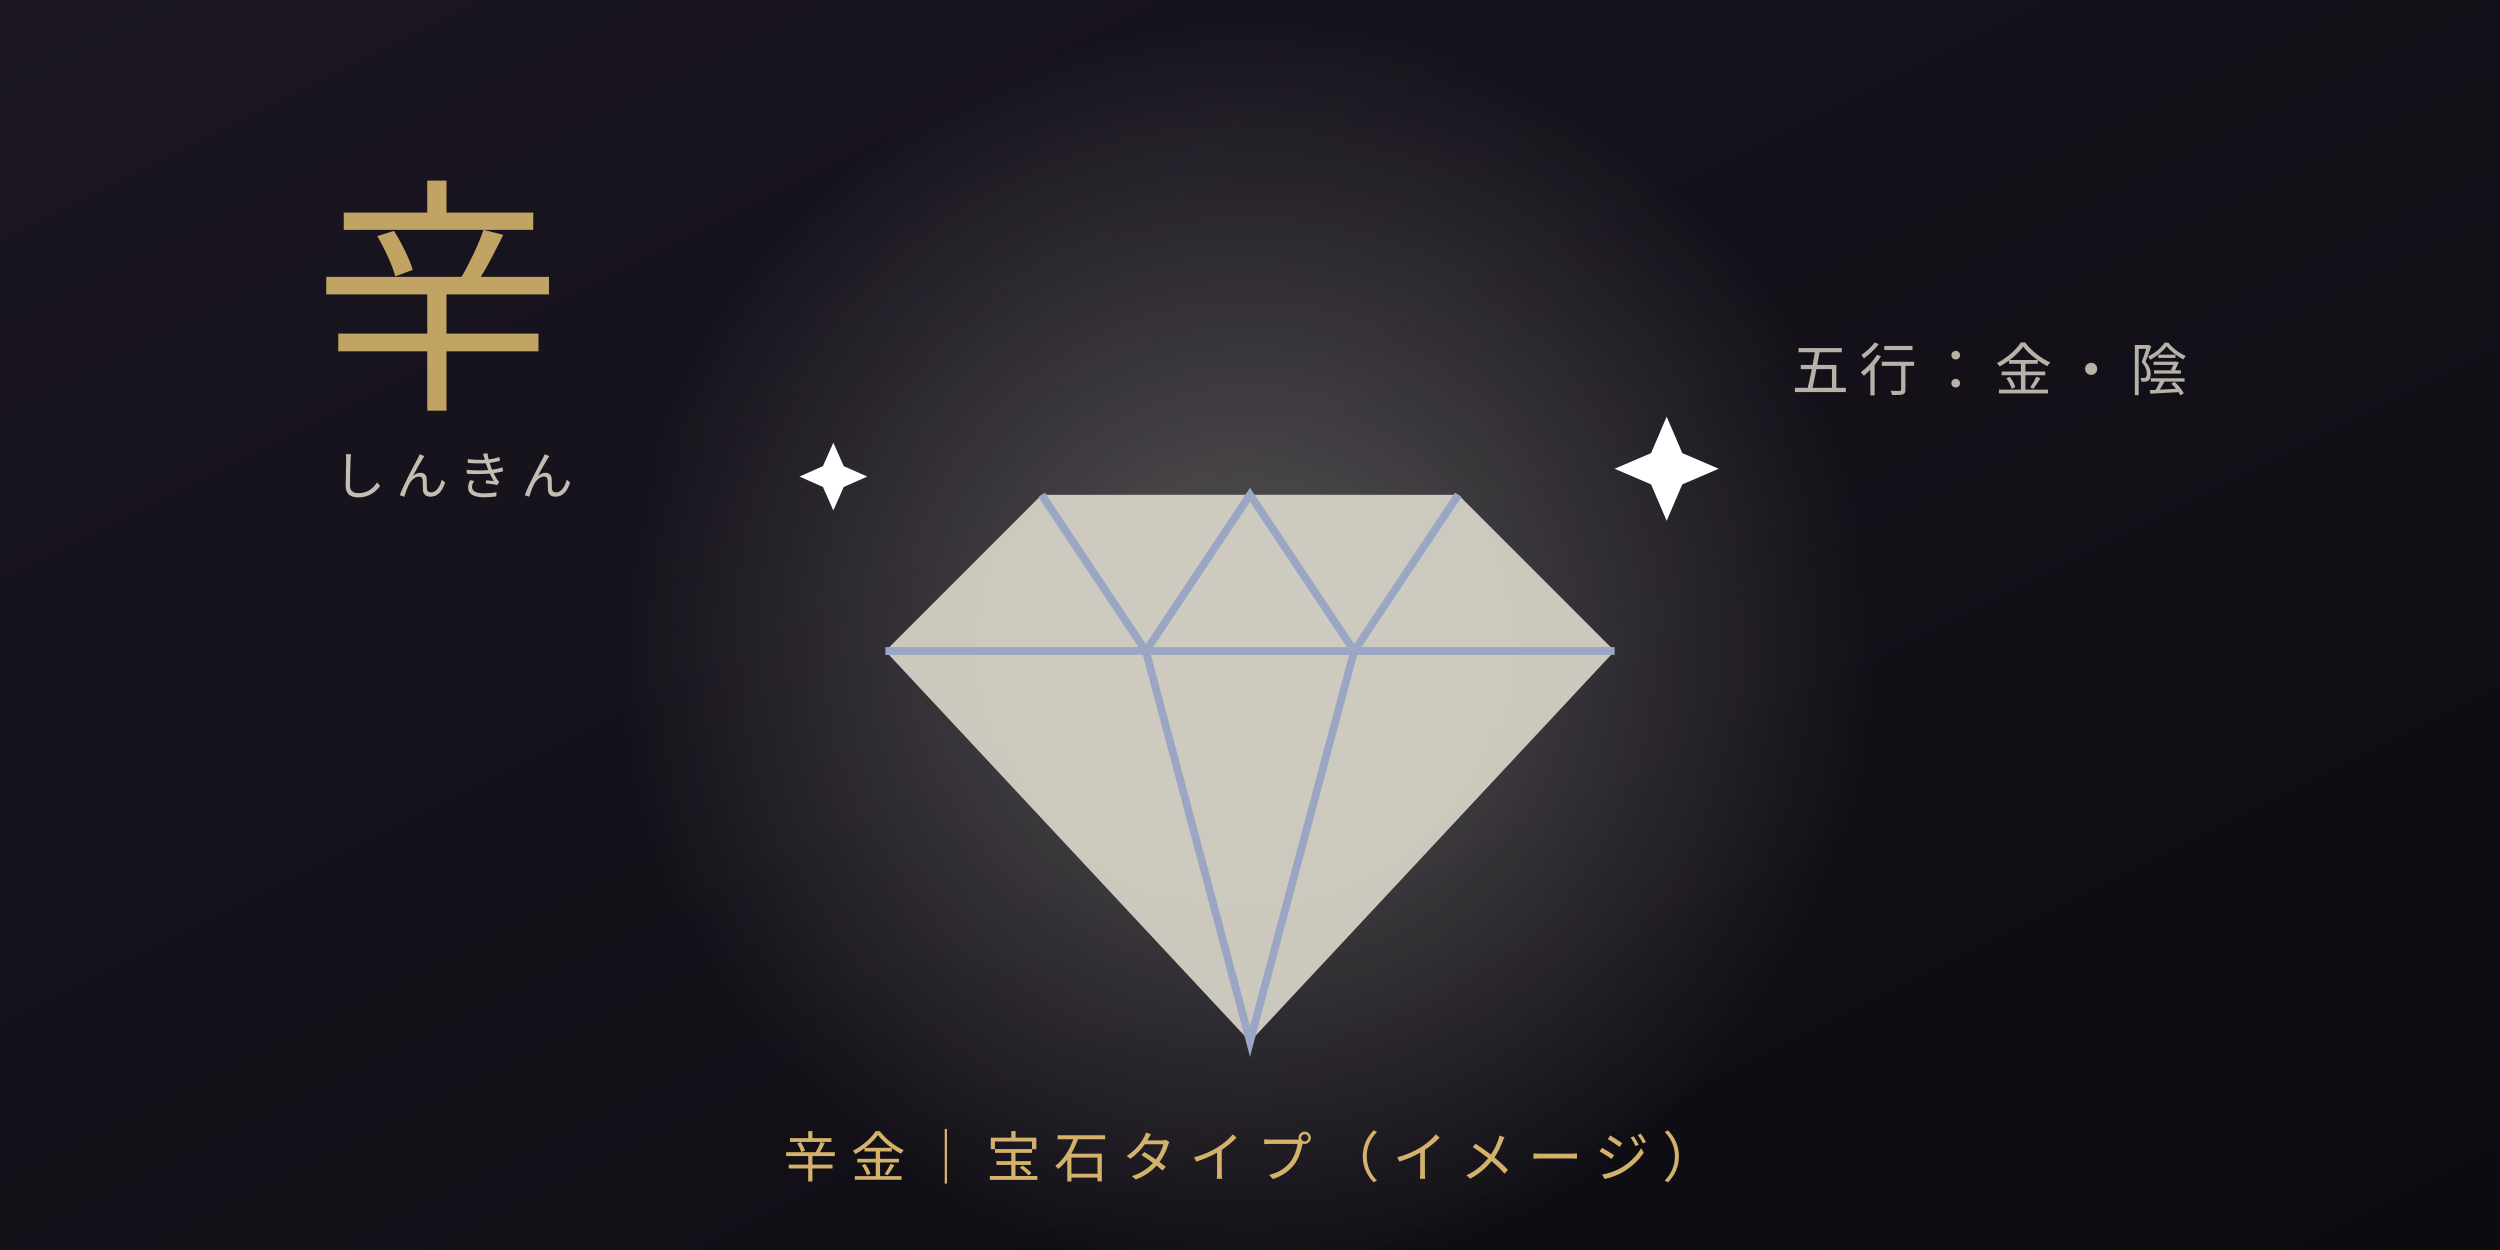
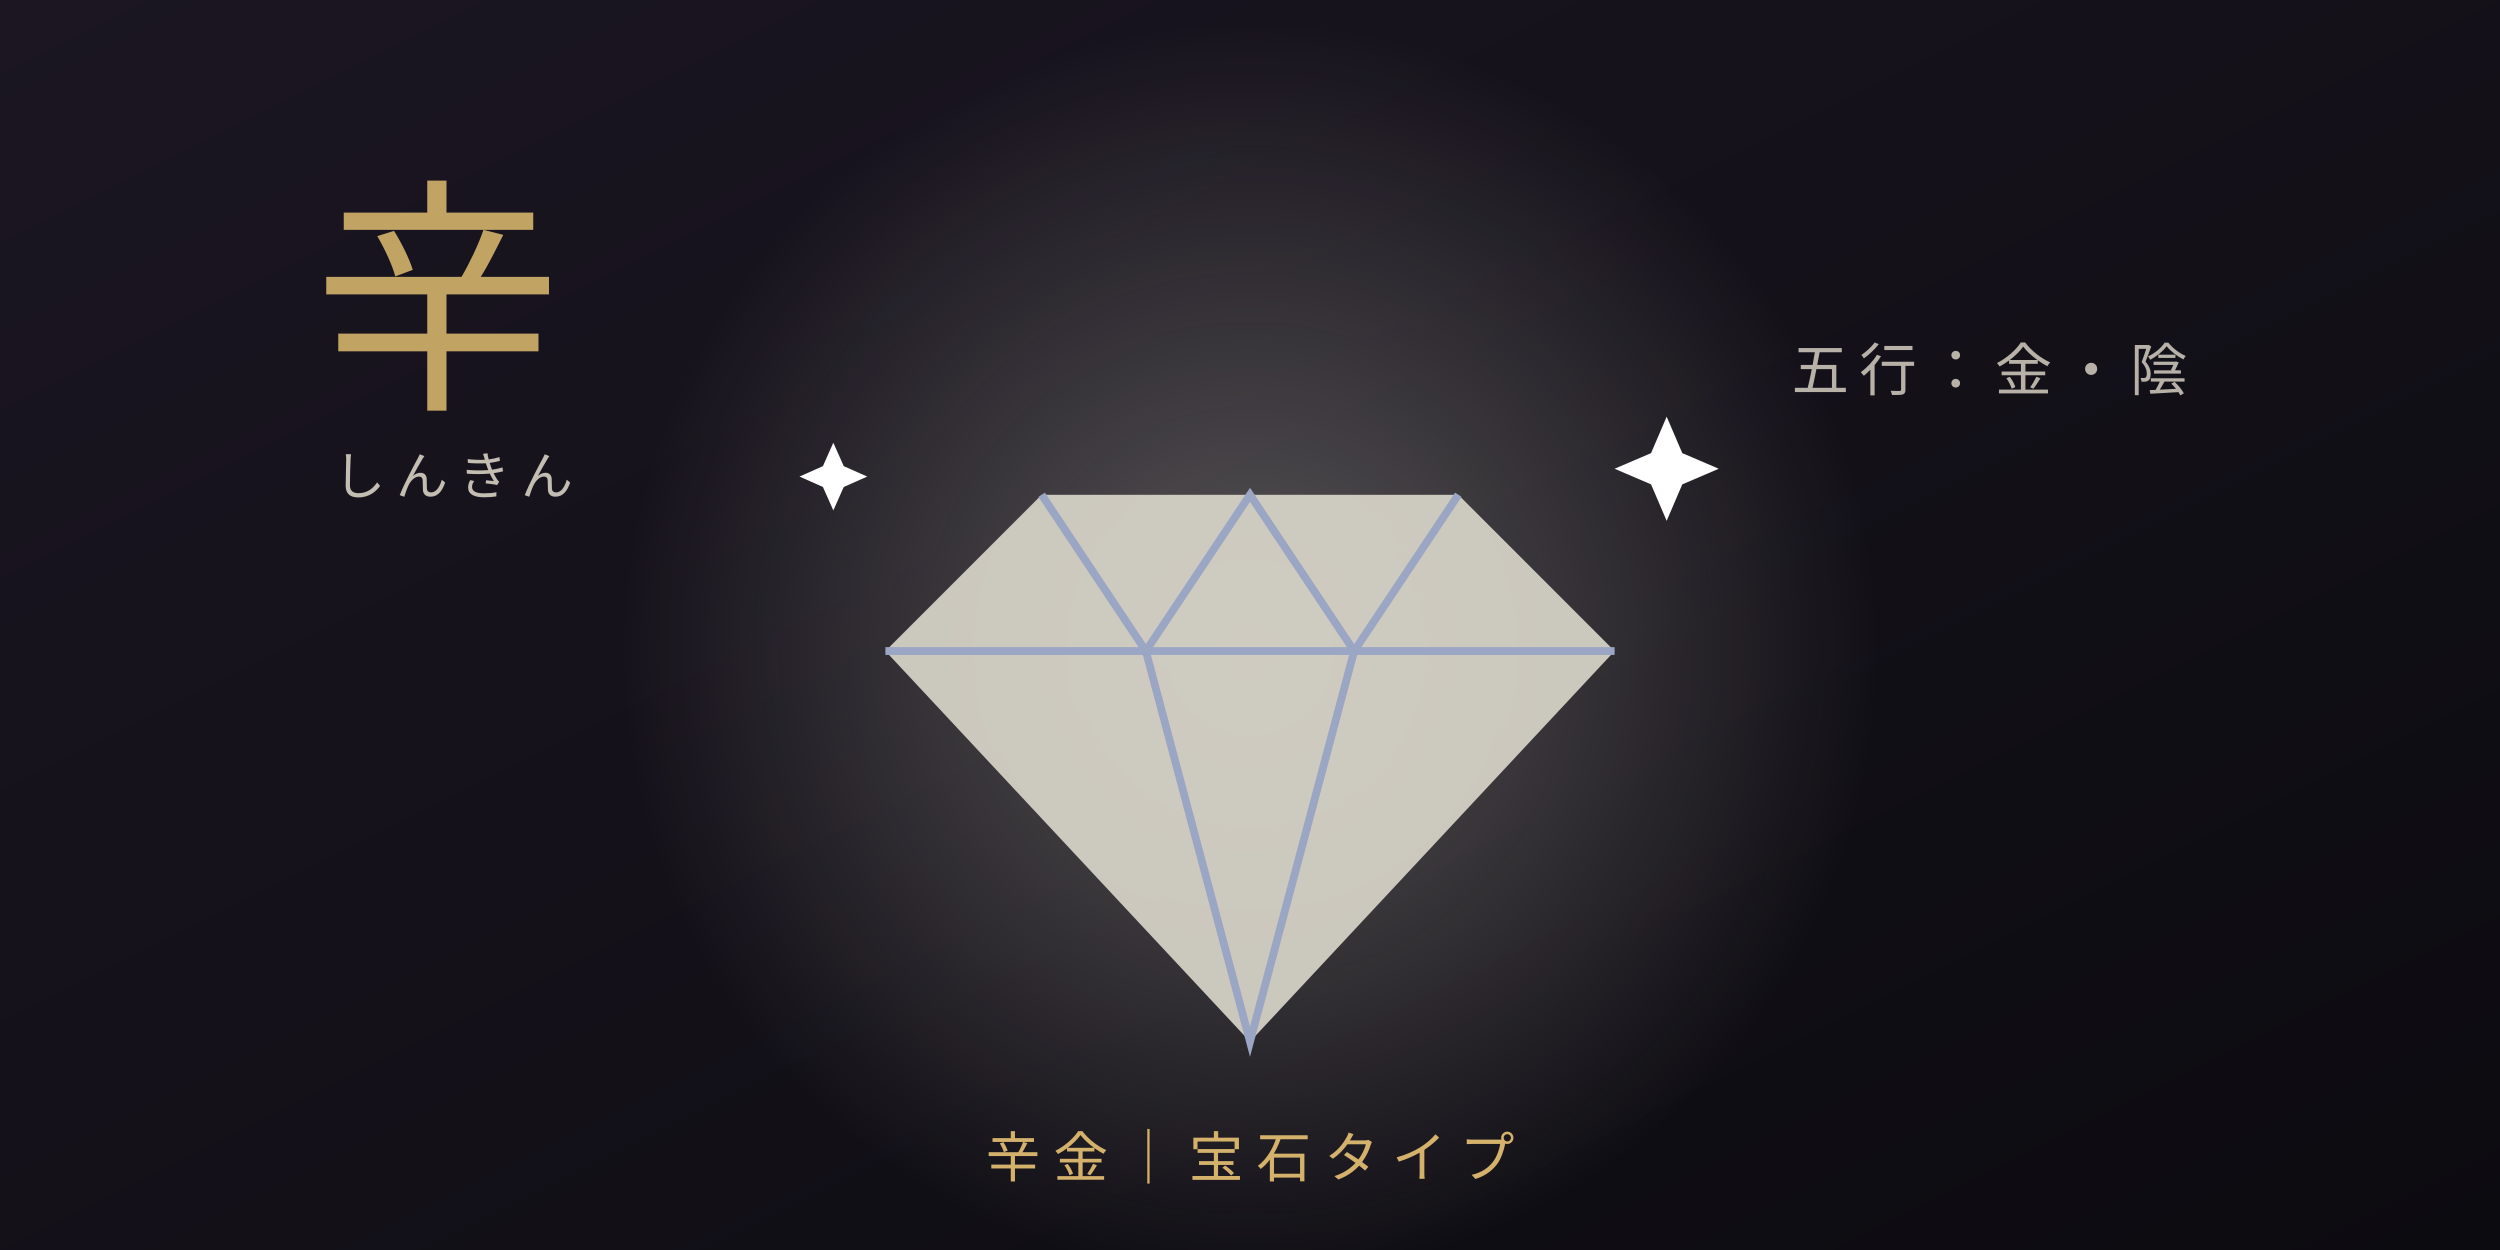
<svg xmlns="http://www.w3.org/2000/svg" viewBox="0 0 960 480" role="img" aria-label="辛金（宝石タイプ）のイメージイラスト">
  <defs>
    <linearGradient id="bg" x1="0" y1="0" x2="1" y2="1">
      <stop offset="0" stop-color="#1b1622" />
      <stop offset="1" stop-color="#0c0b10" />
    </linearGradient>
    <radialGradient id="g" cx=".5" cy=".5" r=".5">
      <stop offset="0" stop-color="#DCD8CC" stop-opacity=".35" />
      <stop offset="1" stop-color="#DCD8CC" stop-opacity="0" />
    </radialGradient>
  </defs>
  <rect width="960" height="480" fill="url(#bg)" />
  <circle cx="480" cy="250" r="240" fill="url(#g)" />
  <g>
    <path d="M400 190 L560 190 L620 250 L480 400 L340 250Z" fill="#DCD8CC" opacity=".9" />
    <path d="M400 190 L440 250 L480 190 L520 250 L560 190 M340 250 H620 M440 250 L480 400 L520 250" stroke="#9aa6c4" stroke-width="3" fill="none" />
    <g fill="#fff">
      <path d="M640 160 l6 14 14 6 -14 6 -6 14 -6 -14 -14 -6 14 -6Z" />
      <path d="M320 170 l4 9 9 4 -9 4 -4 9 -4 -9 -9 -4 9 -4Z" />
    </g>
  </g>
  <text x="120" y="150" font-family="serif" font-size="96" fill="#D4B26C" opacity=".9">辛</text>
  <text x="128" y="190" font-family="serif" font-size="20" fill="#EEE7D7" opacity=".8" letter-spacing="4">しんきん</text>
  <text x="840" y="150" text-anchor="end" font-family="serif" font-size="22" fill="#EEE7D7" opacity=".75" letter-spacing="4">五行：金・陰</text>
-   <text x="480" y="452" text-anchor="middle" font-family="serif" font-size="21" fill="#D4B26C" letter-spacing="5">辛金｜宝石タイプ（イメージ）</text>
+   <text x="480" y="452" text-anchor="middle" font-family="serif" font-size="21" fill="#D4B26C" letter-spacing="5">辛金｜宝石タイプ</text>
</svg>
